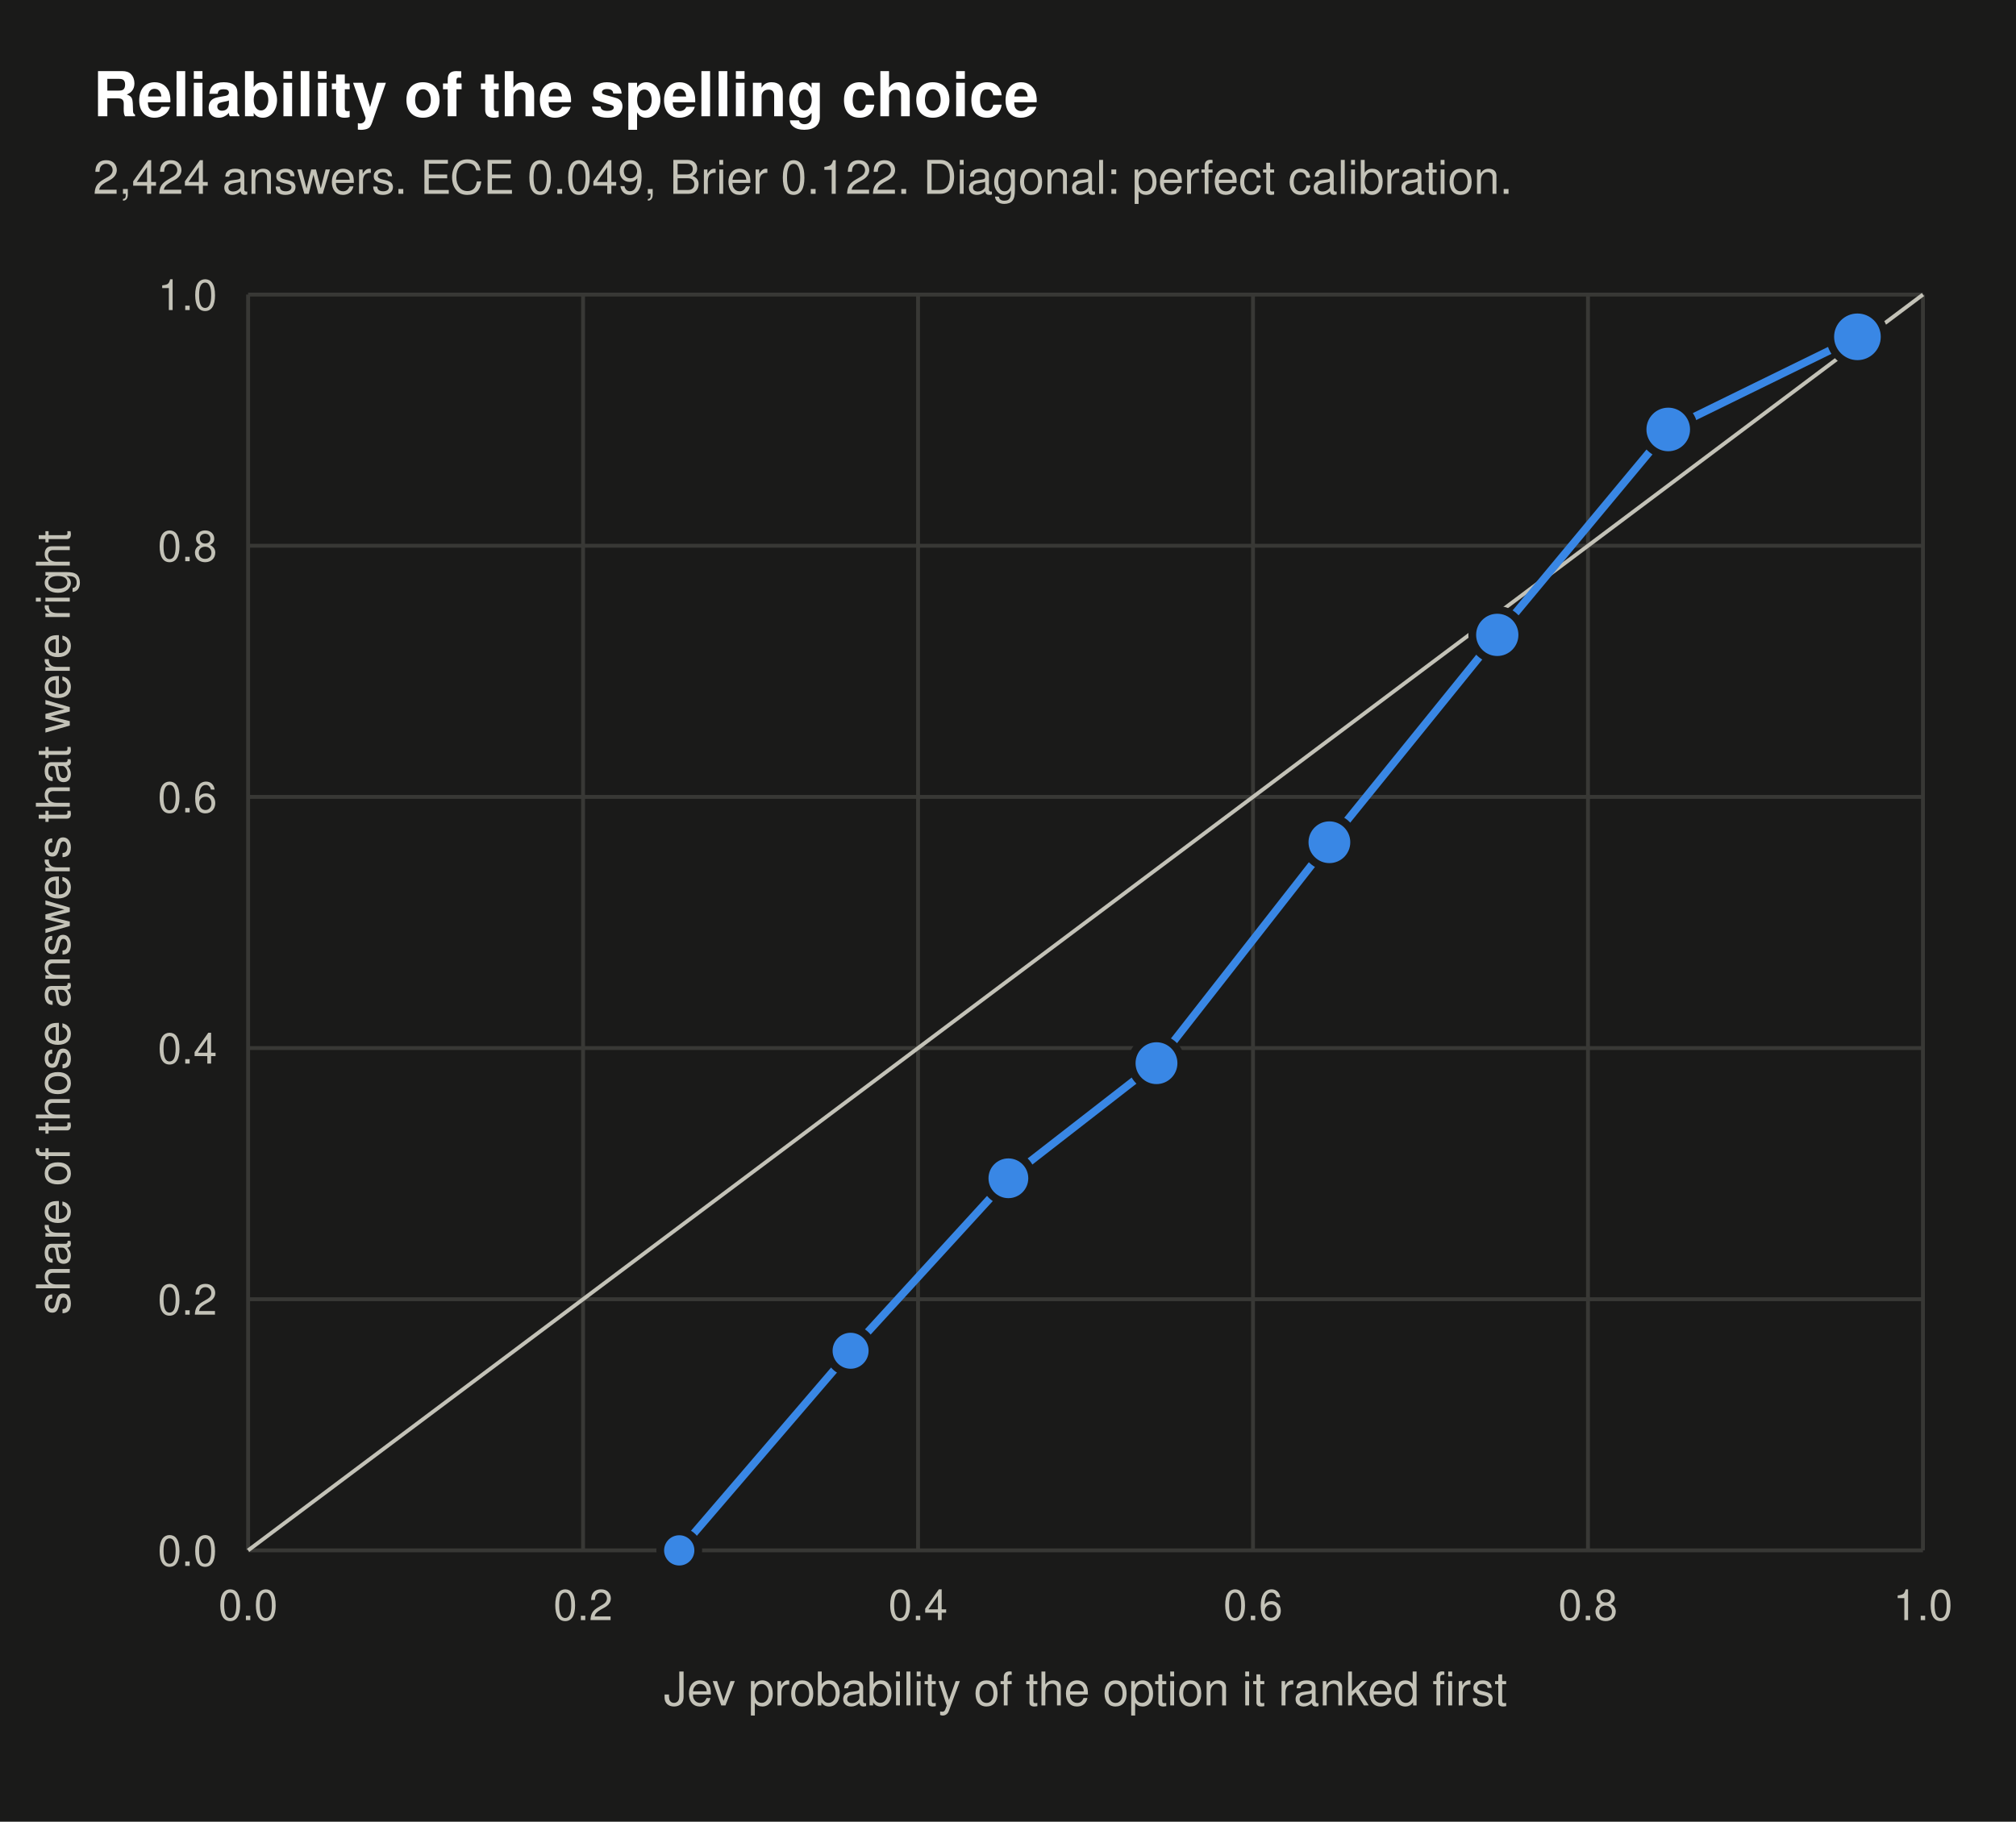
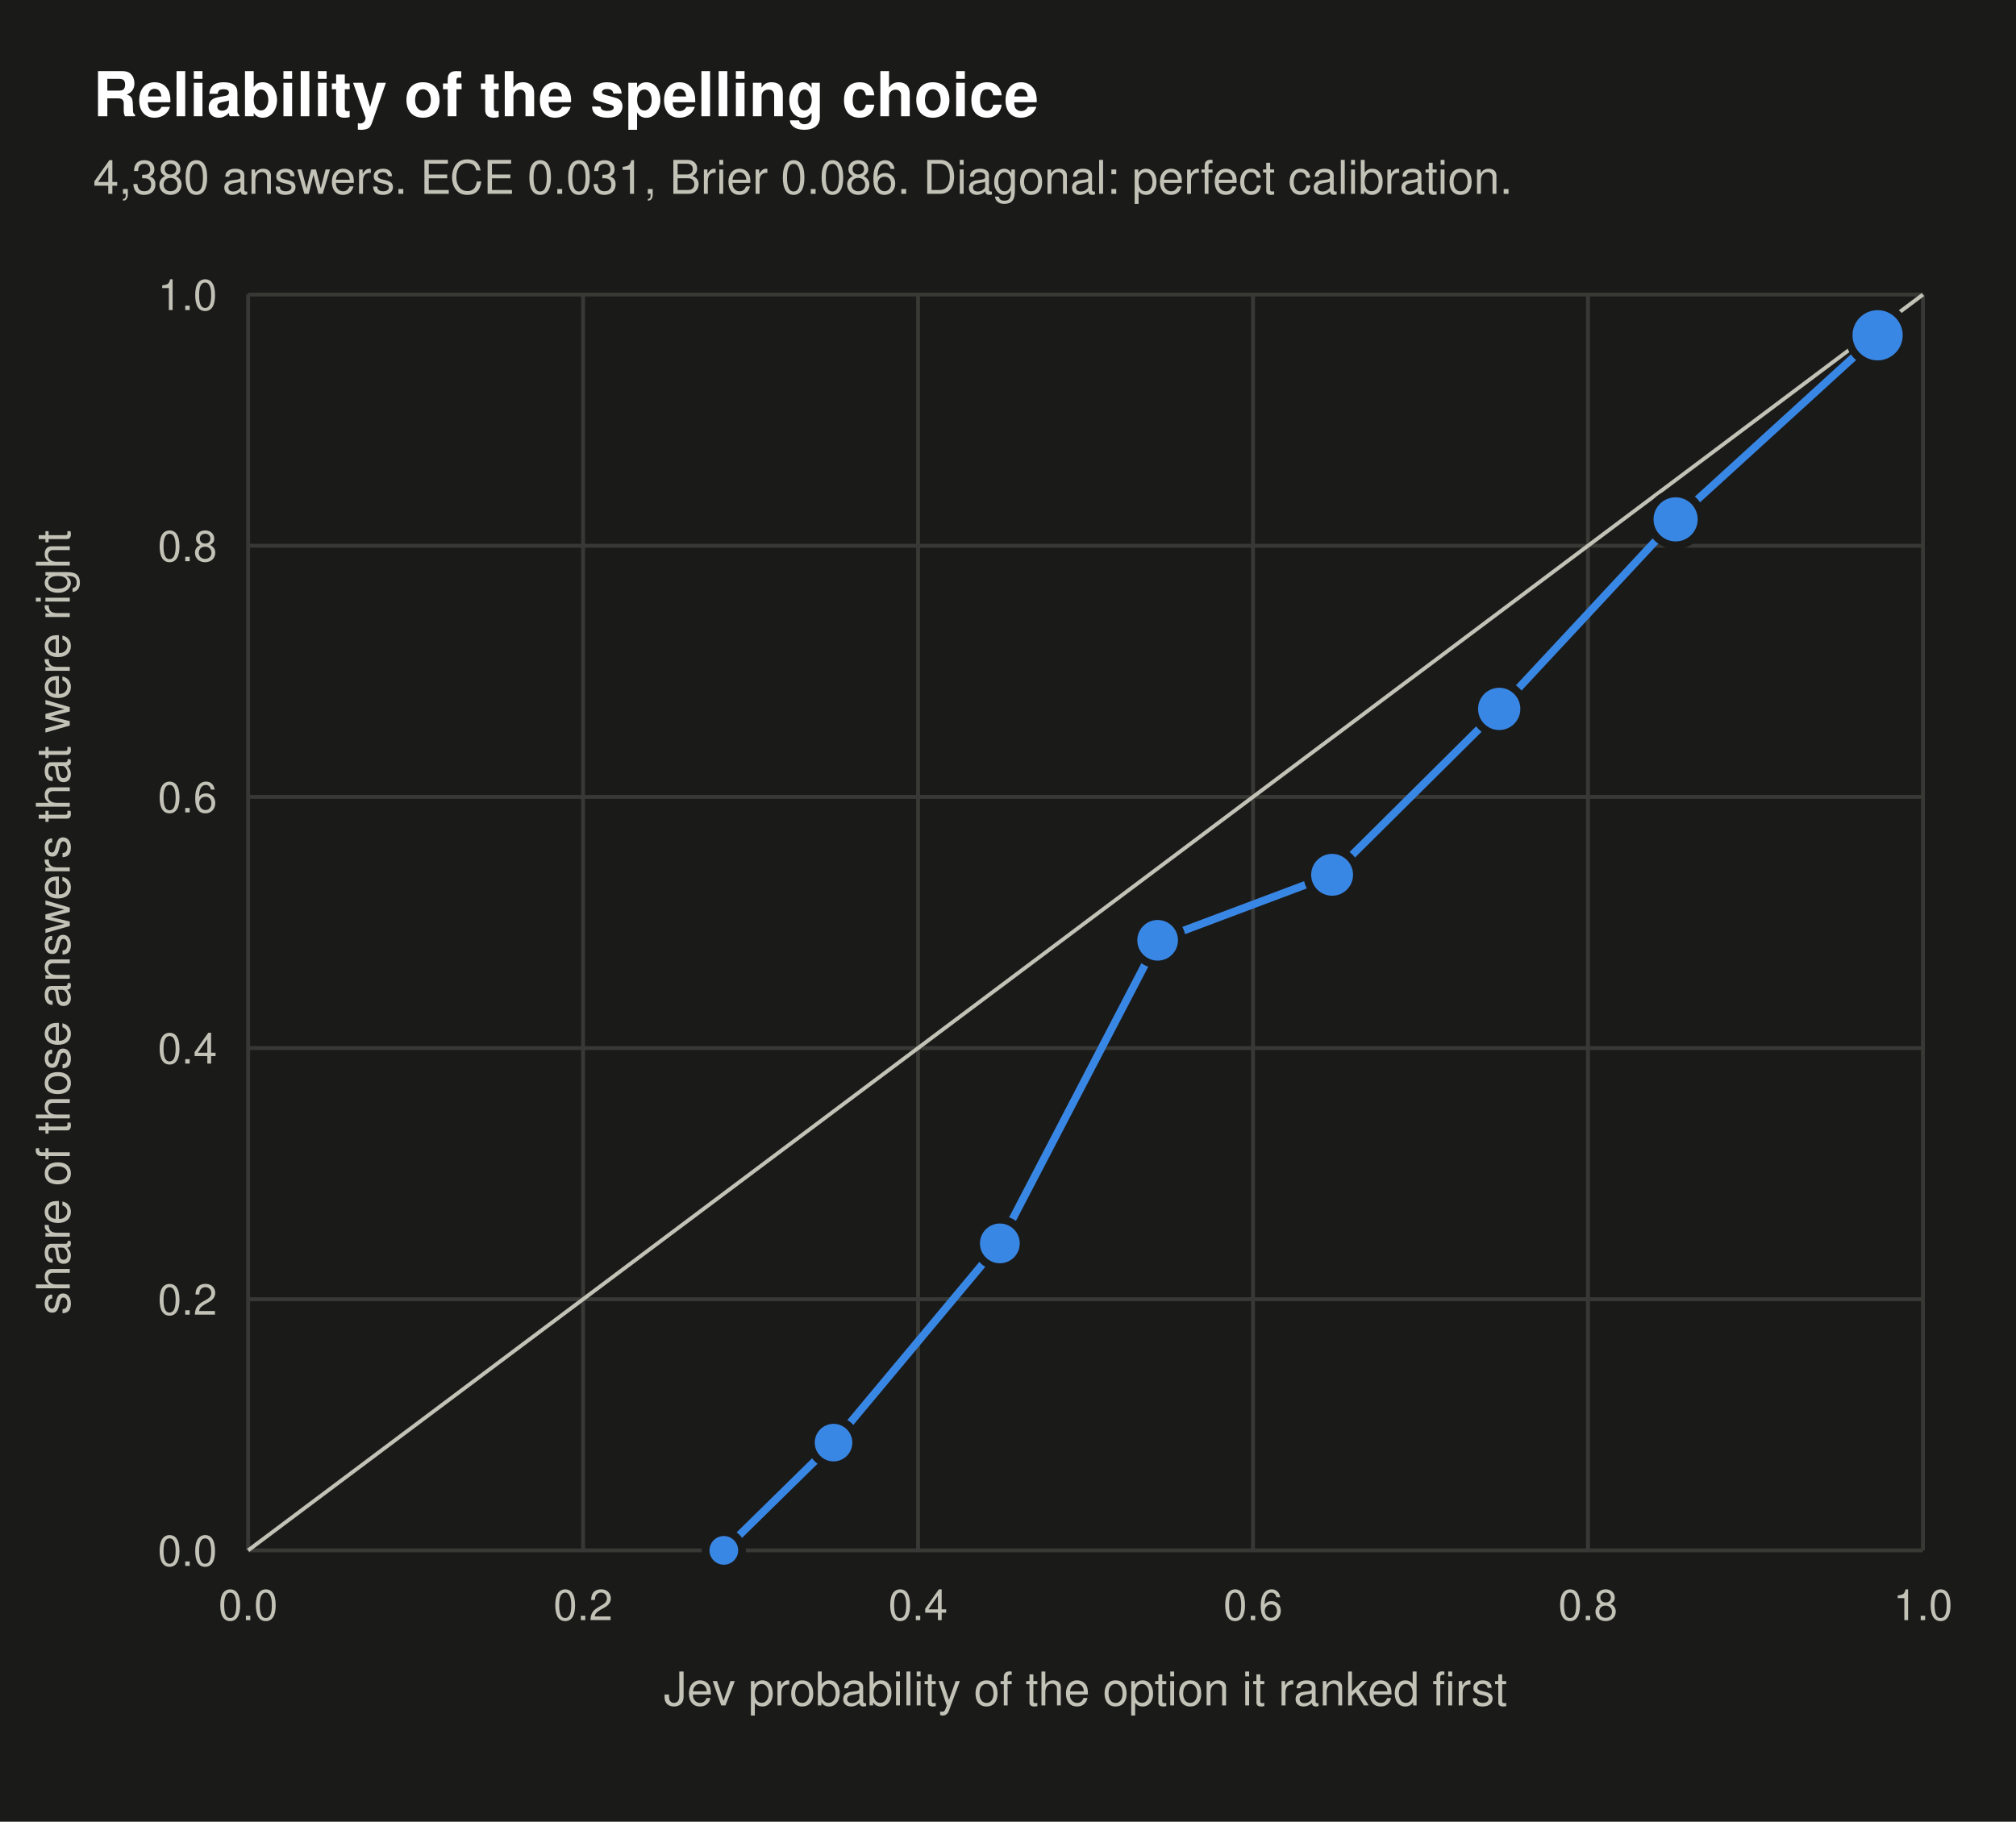
<svg xmlns="http://www.w3.org/2000/svg" width="520" height="470" viewBox="0 0 520 470" role="img" font-family="-apple-system, 'Segoe UI', Helvetica, Arial, sans-serif">
  <rect width="520" height="470" fill="#1a1a19" />
  <text x="24.0" y="30.0" font-size="16" fill="#ffffff" font-weight="600">Reliability of the spelling choice</text>
-   <text x="24.0" y="50.0" font-size="12" fill="#c3c2b7">2,424 answers. ECE 0.049, Brier 0.122. Diagonal: perfect calibration.</text>
+   <text x="24.0" y="50.0" font-size="12" fill="#c3c2b7">4,380 answers. ECE 0.031, Brier 0.086. Diagonal: perfect calibration.</text>
  <line x1="64.0" y1="400.0" x2="496.0" y2="400.0" stroke="#383835" stroke-width="1" />
  <line x1="64.0" y1="76.0" x2="64.0" y2="400.0" stroke="#383835" stroke-width="1" />
  <text x="56.0" y="404.0" font-size="11" fill="#c3c2b7" text-anchor="end">0.0</text>
  <text x="64.0" y="418.0" font-size="11" fill="#c3c2b7" text-anchor="middle">0.0</text>
  <line x1="64.0" y1="335.2" x2="496.0" y2="335.2" stroke="#383835" stroke-width="1" />
  <line x1="150.4" y1="76.0" x2="150.4" y2="400.0" stroke="#383835" stroke-width="1" />
  <text x="56.0" y="339.2" font-size="11" fill="#c3c2b7" text-anchor="end">0.2</text>
  <text x="150.4" y="418.0" font-size="11" fill="#c3c2b7" text-anchor="middle">0.2</text>
  <line x1="64.0" y1="270.4" x2="496.0" y2="270.4" stroke="#383835" stroke-width="1" />
  <line x1="236.8" y1="76.0" x2="236.8" y2="400.0" stroke="#383835" stroke-width="1" />
  <text x="56.0" y="274.4" font-size="11" fill="#c3c2b7" text-anchor="end">0.4</text>
  <text x="236.8" y="418.0" font-size="11" fill="#c3c2b7" text-anchor="middle">0.4</text>
  <line x1="64.0" y1="205.6" x2="496.0" y2="205.6" stroke="#383835" stroke-width="1" />
  <line x1="323.2" y1="76.0" x2="323.2" y2="400.0" stroke="#383835" stroke-width="1" />
  <text x="56.0" y="209.6" font-size="11" fill="#c3c2b7" text-anchor="end">0.6</text>
  <text x="323.2" y="418.0" font-size="11" fill="#c3c2b7" text-anchor="middle">0.6</text>
  <line x1="64.0" y1="140.8" x2="496.0" y2="140.8" stroke="#383835" stroke-width="1" />
  <line x1="409.6" y1="76.0" x2="409.6" y2="400.0" stroke="#383835" stroke-width="1" />
  <text x="56.0" y="144.8" font-size="11" fill="#c3c2b7" text-anchor="end">0.8</text>
  <text x="409.6" y="418.0" font-size="11" fill="#c3c2b7" text-anchor="middle">0.8</text>
  <line x1="64.0" y1="76.0" x2="496.0" y2="76.0" stroke="#383835" stroke-width="1" />
  <line x1="496.0" y1="76.0" x2="496.0" y2="400.0" stroke="#383835" stroke-width="1" />
  <text x="56.0" y="80.0" font-size="11" fill="#c3c2b7" text-anchor="end">1.0</text>
  <text x="496.0" y="418.0" font-size="11" fill="#c3c2b7" text-anchor="middle">1.0</text>
  <line x1="64.0" y1="400.0" x2="496.0" y2="76.0" stroke="#c3c2b7" stroke-width="1" />
  <text x="280.0" y="440.0" font-size="12" fill="#c3c2b7" text-anchor="middle">Jev probability of the option it ranked first</text>
  <text transform="translate(18 238) rotate(-90)" font-size="12" fill="#c3c2b7" text-anchor="middle">share of those answers that were right</text>
-   <path d="M175.2,400.0L219.4,348.5L260.1,304.0L298.3,274.3L342.9,217.3L386.2,163.8L430.3,110.8L479.1,86.9" fill="none" stroke="#3987e5" stroke-width="2" stroke-linejoin="round" stroke-linecap="round" />
-   <circle cx="175.2" cy="400.0" r="4.903" fill="#3987e5" stroke="#1a1a19" stroke-width="2" />
-   <circle cx="219.4" cy="348.5" r="5.643" fill="#3987e5" stroke="#1a1a19" stroke-width="2" />
-   <circle cx="260.1" cy="304.0" r="6.13" fill="#3987e5" stroke="#1a1a19" stroke-width="2" />
-   <circle cx="298.3" cy="274.3" r="6.398" fill="#3987e5" stroke="#1a1a19" stroke-width="2" />
-   <circle cx="342.9" cy="217.3" r="6.386" fill="#3987e5" stroke="#1a1a19" stroke-width="2" />
-   <circle cx="386.2" cy="163.8" r="6.453" fill="#3987e5" stroke="#1a1a19" stroke-width="2" />
-   <circle cx="430.3" cy="110.8" r="6.622" fill="#3987e5" stroke="#1a1a19" stroke-width="2" />
-   <circle cx="479.1" cy="86.9" r="7.017" fill="#3987e5" stroke="#1a1a19" stroke-width="2" />
+   <path d="M186.7,400.0L215.0,372.2L257.9,320.8L298.6,242.6L343.6,225.7L386.7,182.9L432.2,134.0L484.3,86.5" fill="none" stroke="#3987e5" stroke-width="2" stroke-linejoin="round" stroke-linecap="round" />
+   <circle cx="186.7" cy="400.0" r="4.699" fill="#3987e5" stroke="#1a1a19" stroke-width="2" />
+   <circle cx="215.0" cy="372.2" r="5.845" fill="#3987e5" stroke="#1a1a19" stroke-width="2" />
+   <circle cx="257.9" cy="320.8" r="6.13" fill="#3987e5" stroke="#1a1a19" stroke-width="2" />
+   <circle cx="298.6" cy="242.6" r="6.243" fill="#3987e5" stroke="#1a1a19" stroke-width="2" />
+   <circle cx="343.6" cy="225.7" r="6.4" fill="#3987e5" stroke="#1a1a19" stroke-width="2" />
+   <circle cx="386.7" cy="182.9" r="6.45" fill="#3987e5" stroke="#1a1a19" stroke-width="2" />
+   <circle cx="432.2" cy="134.0" r="6.692" fill="#3987e5" stroke="#1a1a19" stroke-width="2" />
+   <circle cx="484.3" cy="86.5" r="7.473" fill="#3987e5" stroke="#1a1a19" stroke-width="2" />
</svg>
